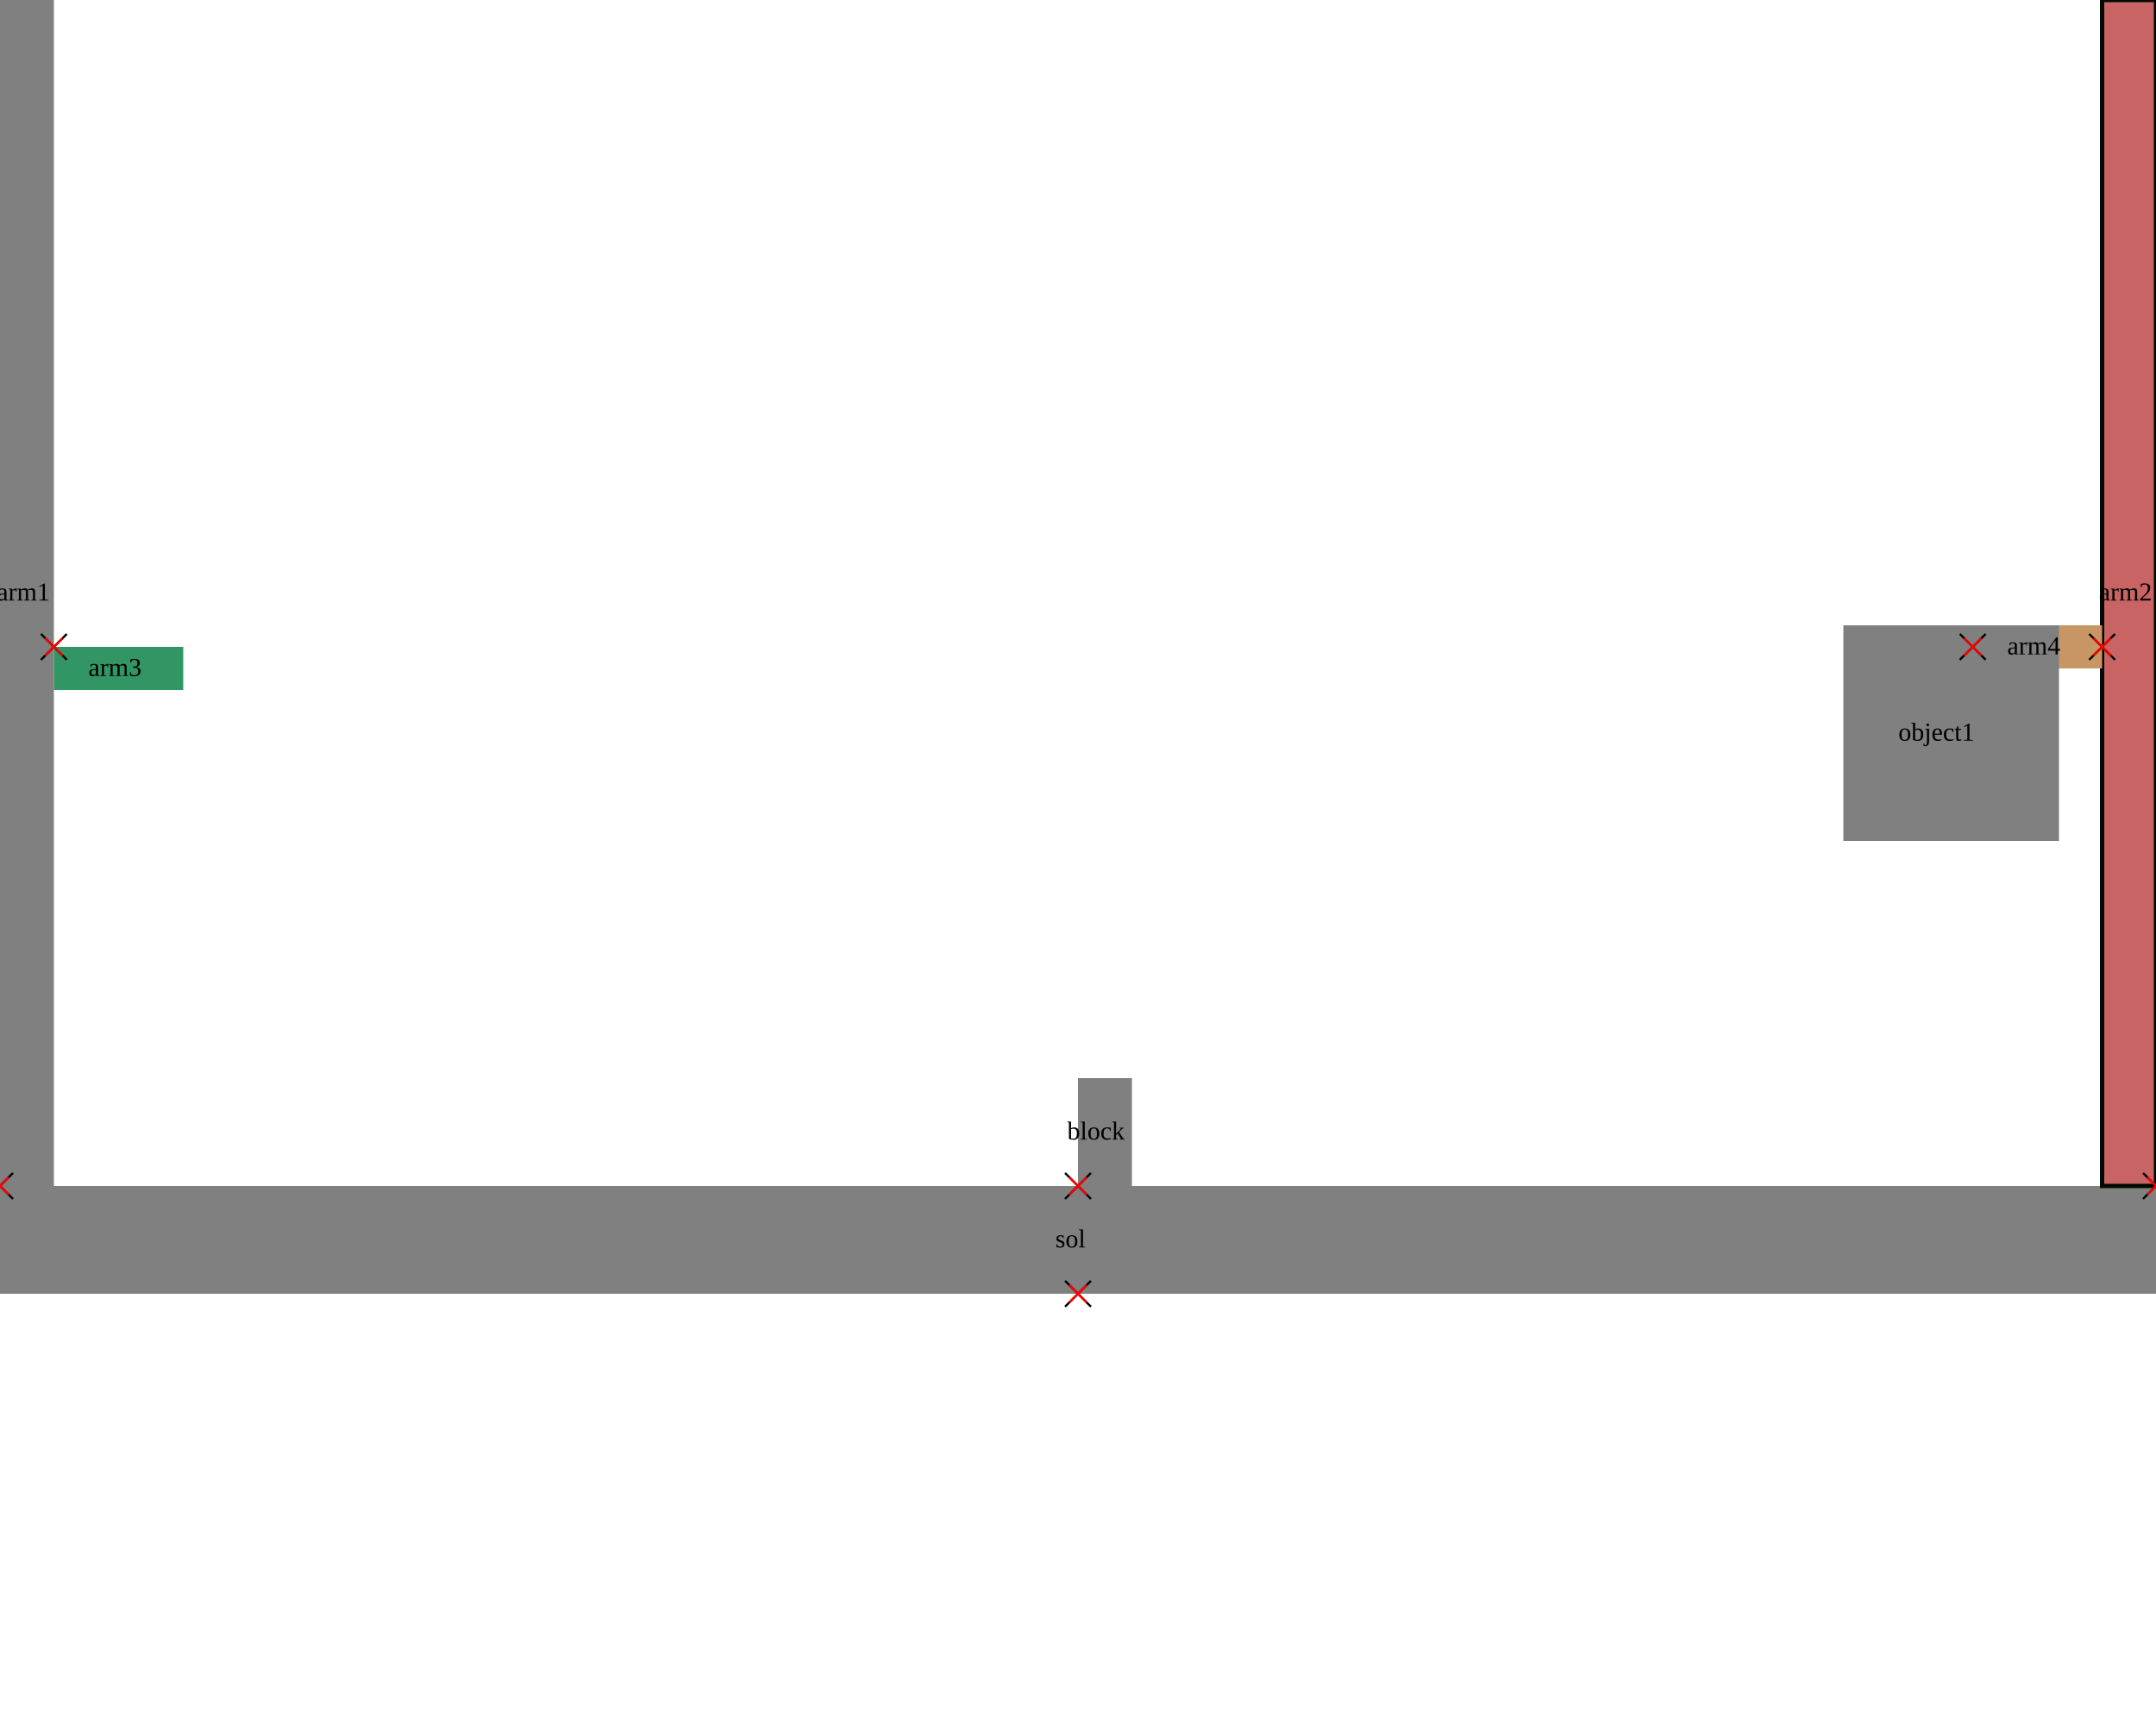
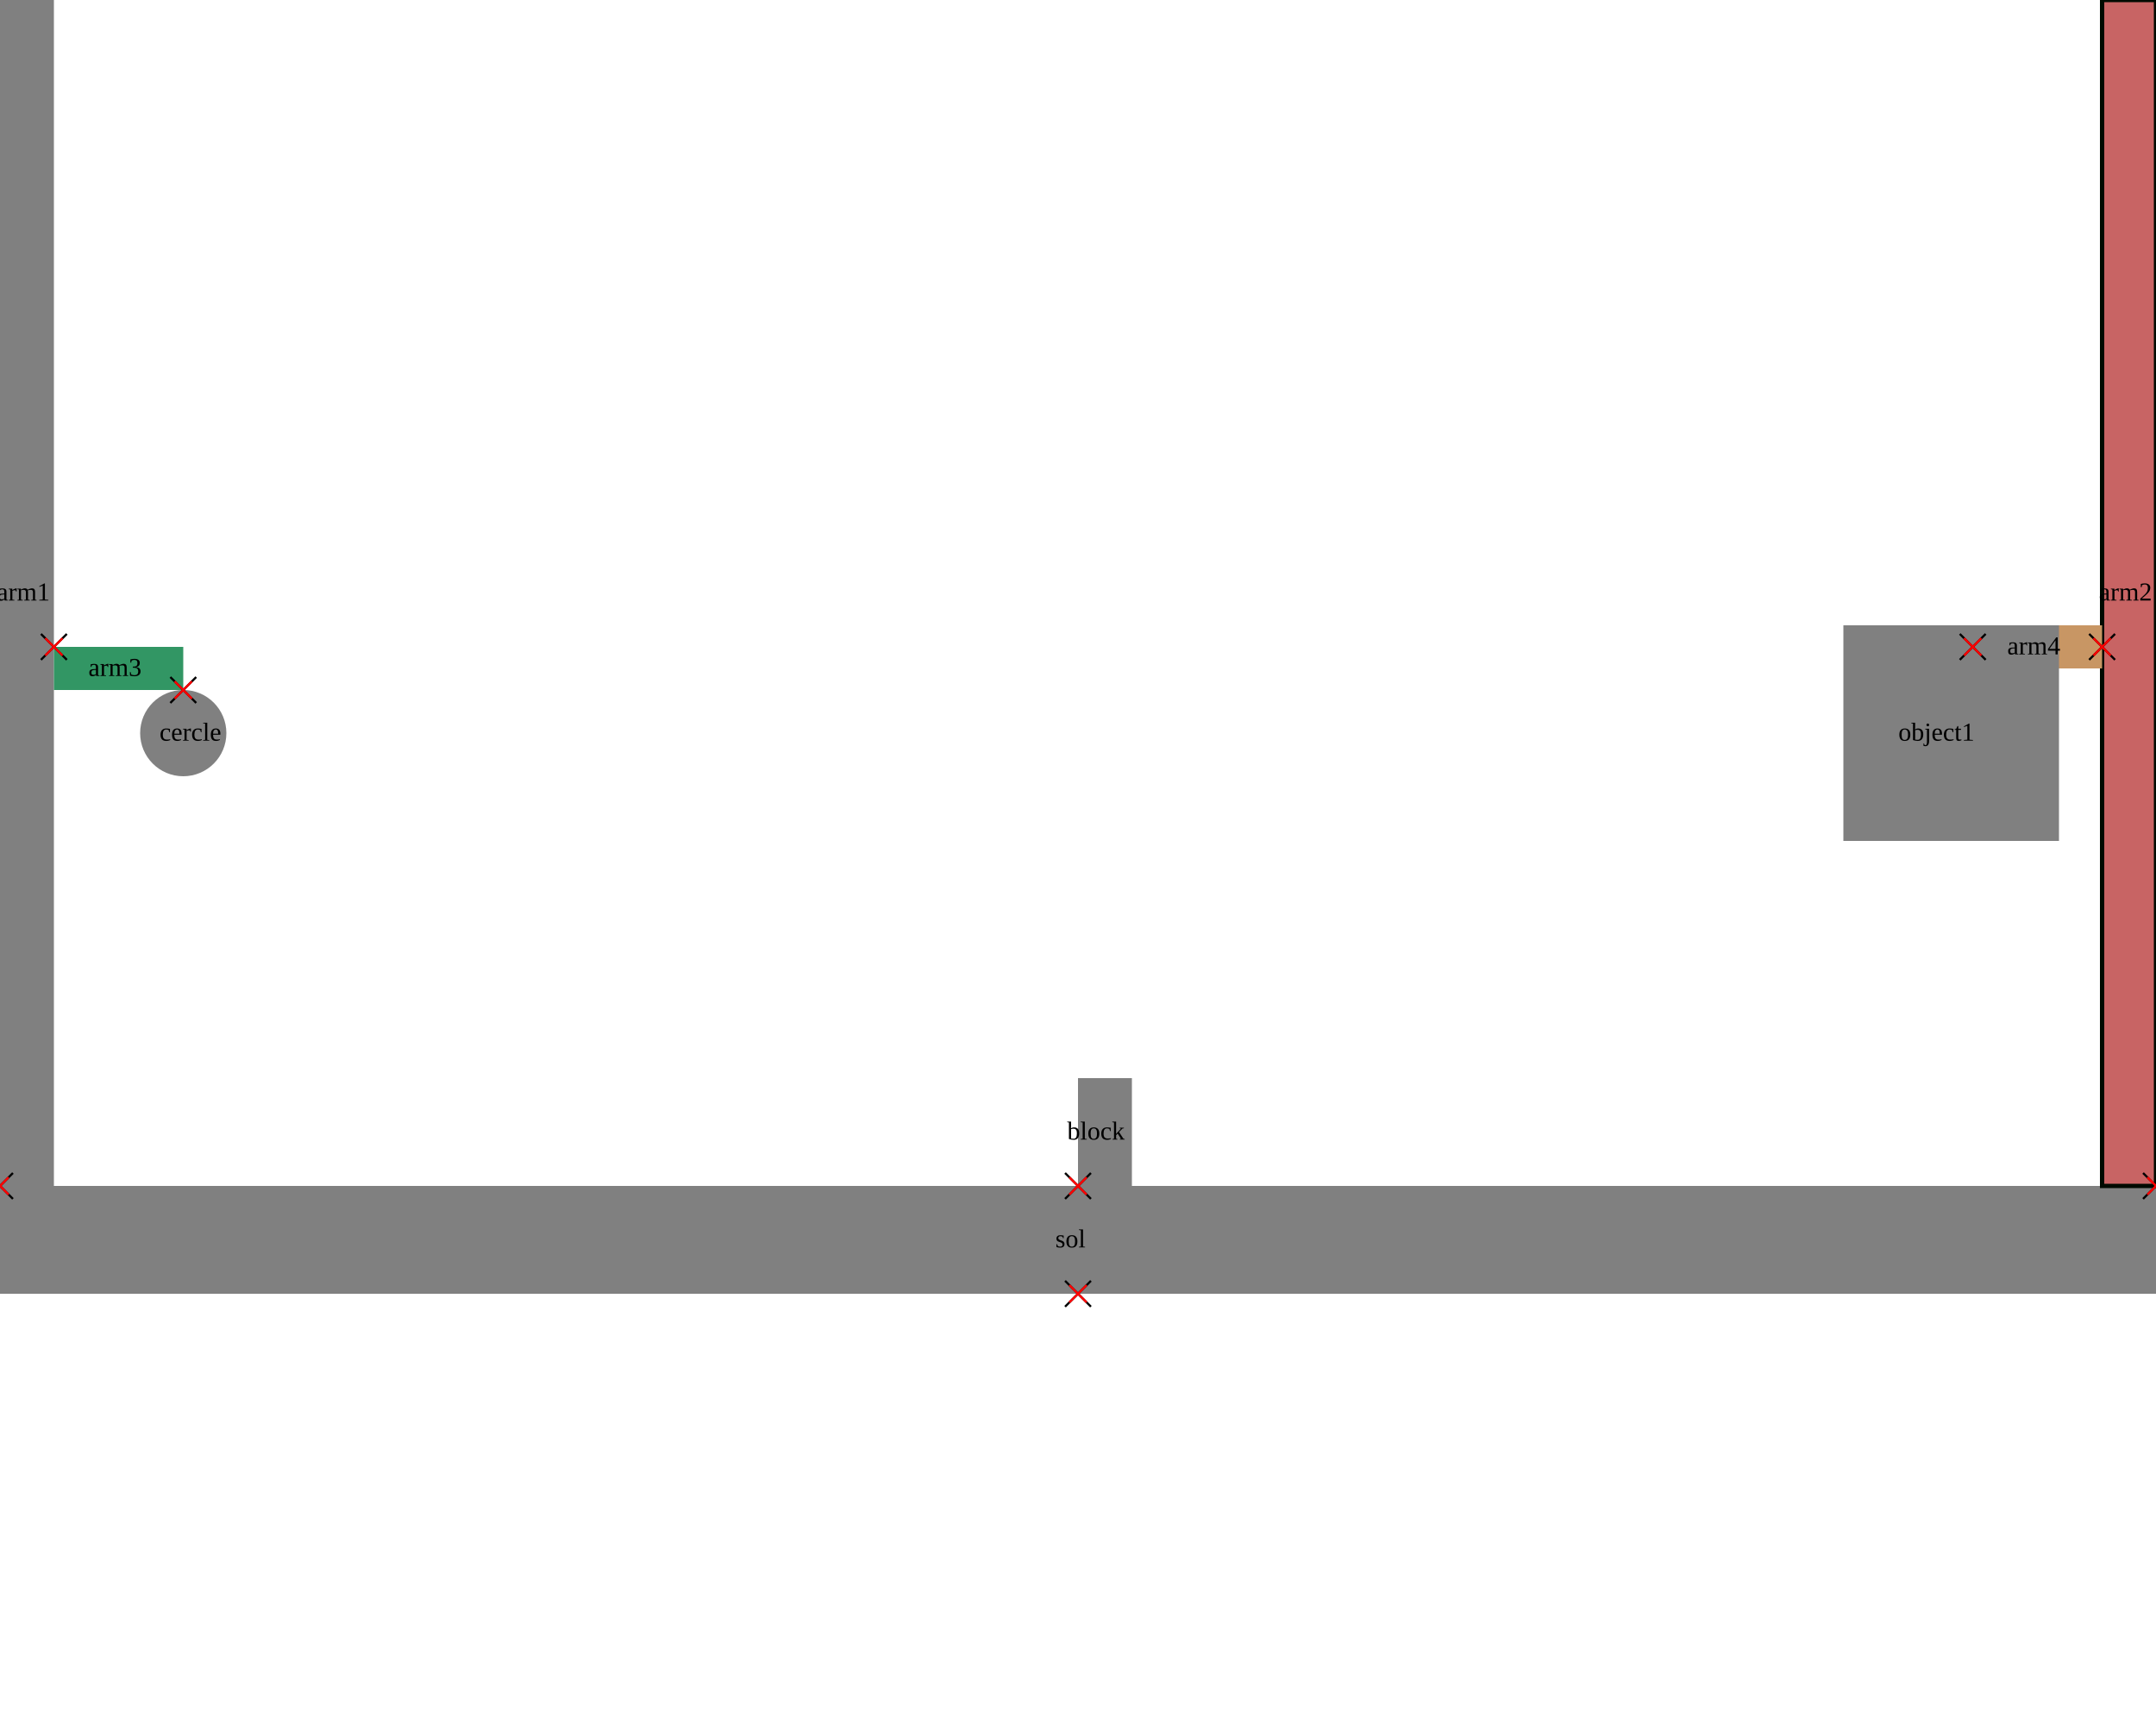
<svg xmlns="http://www.w3.org/2000/svg" version="1.1" width="1000" height="800">
  <polygon points=" 0,550 0,600 1000,600 1000,550" style="fill:grey" />
  <polygon points=" 0,0 0,550 25,550 25,0" style="fill:grey" />
  <polygon points=" 25,300 25,320 85,320 85,300" style="fill:rgb(50,150,100)" />
+   <circle cx="85" cy="340" r="20" fill="grey" />
  <polygon points=" 975,0 975,550 1000,550 1000,0" style="fill:rgb(200,100,100);stroke:rgb(0,10,0);stroke-width:2" />
  <polygon points=" 915,290 915,310 975,310 975,290" style="fill:rgb(200,150,100)" />
  <polygon points=" 855,290 855,390 955,390 955,290" style="fill:grey" />
  <polygon points=" 500,500 500,550 525,550 525,500" style="fill:grey" />
  <line x1="494" y1="594" x2="506" y2="606" stroke="black" />
  <line x1="494" y1="606" x2="506" y2="594" stroke="black" />
  <line x1="496" y1="596" x2="504" y2="604" stroke="red" />
  <line x1="496" y1="604" x2="504" y2="596" stroke="red" />
  <line x1="-6" y1="544" x2="6" y2="556" stroke="black" />
  <line x1="-6" y1="556" x2="6" y2="544" stroke="black" />
  <line x1="-4" y1="546" x2="4" y2="554" stroke="red" />
  <line x1="-4" y1="554" x2="4" y2="546" stroke="red" />
  <line x1="19" y1="294" x2="31" y2="306" stroke="black" />
  <line x1="19" y1="306" x2="31" y2="294" stroke="black" />
  <line x1="21" y1="296" x2="29" y2="304" stroke="red" />
  <line x1="21" y1="304" x2="29" y2="296" stroke="red" />
+   <line x1="79" y1="314" x2="91" y2="326" stroke="black" />
+   <line x1="79" y1="326" x2="91" y2="314" stroke="black" />
+   <line x1="81" y1="316" x2="89" y2="324" stroke="red" />
+   <line x1="81" y1="324" x2="89" y2="316" stroke="red" />
  <line x1="994" y1="544" x2="1006" y2="556" stroke="black" />
  <line x1="994" y1="556" x2="1006" y2="544" stroke="black" />
  <line x1="996" y1="546" x2="1004" y2="554" stroke="red" />
  <line x1="996" y1="554" x2="1004" y2="546" stroke="red" />
  <line x1="969" y1="294" x2="981" y2="306" stroke="black" />
  <line x1="969" y1="306" x2="981" y2="294" stroke="black" />
  <line x1="971" y1="296" x2="979" y2="304" stroke="red" />
  <line x1="971" y1="304" x2="979" y2="296" stroke="red" />
  <line x1="909" y1="294" x2="921" y2="306" stroke="black" />
  <line x1="909" y1="306" x2="921" y2="294" stroke="black" />
  <line x1="911" y1="296" x2="919" y2="304" stroke="red" />
  <line x1="911" y1="304" x2="919" y2="296" stroke="red" />
  <line x1="494" y1="544" x2="506" y2="556" stroke="black" />
  <line x1="494" y1="556" x2="506" y2="544" stroke="black" />
  <line x1="496" y1="546" x2="504" y2="554" stroke="red" />
  <line x1="496" y1="554" x2="504" y2="546" stroke="red" />
  <text x="489.5" y="578.5" fill="black">sol</text>
  <text x="-1.5" y="278.5" fill="black">arm1</text>
  <text x="41" y="313.5" fill="black">arm3</text>
+   <text x="74" y="343.5" fill="black">cercle</text>
  <text x="973.5" y="278.5" fill="black">arm2</text>
  <text x="931" y="303.5" fill="black">arm4</text>
  <text x="880.5" y="343.5" fill="black">object1</text>
  <text x="495" y="528.5" fill="black">block</text>
</svg>
